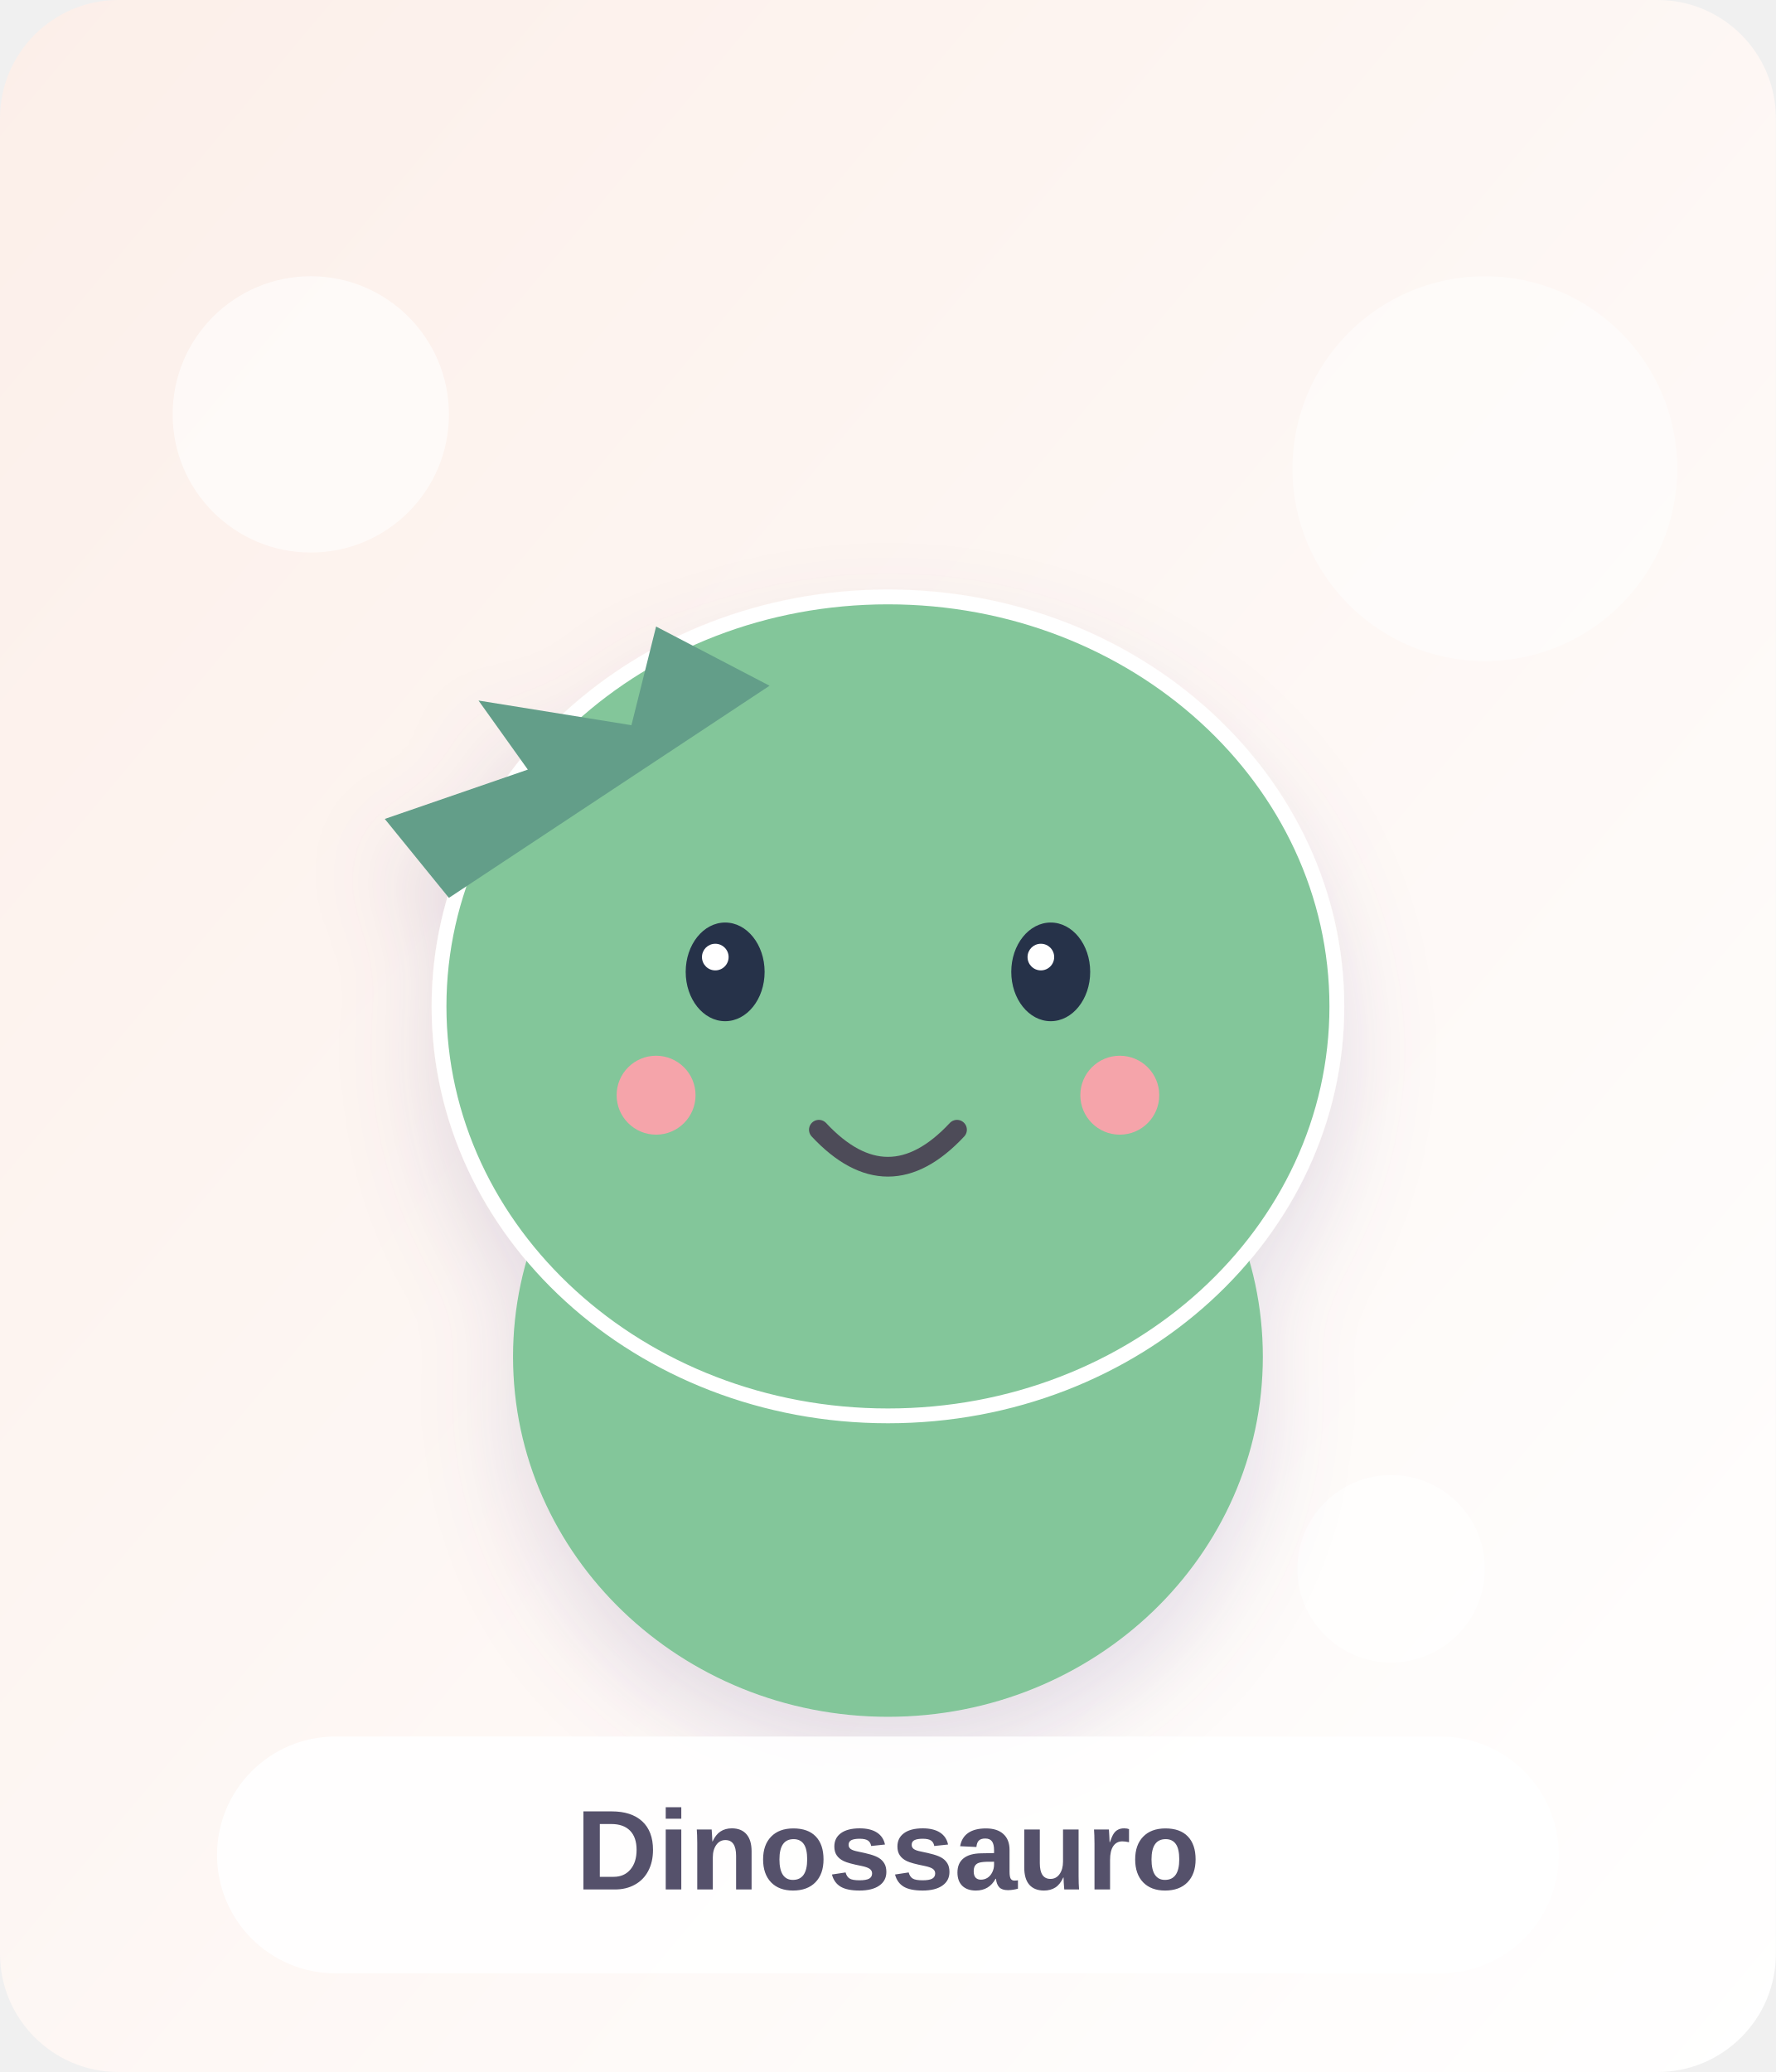
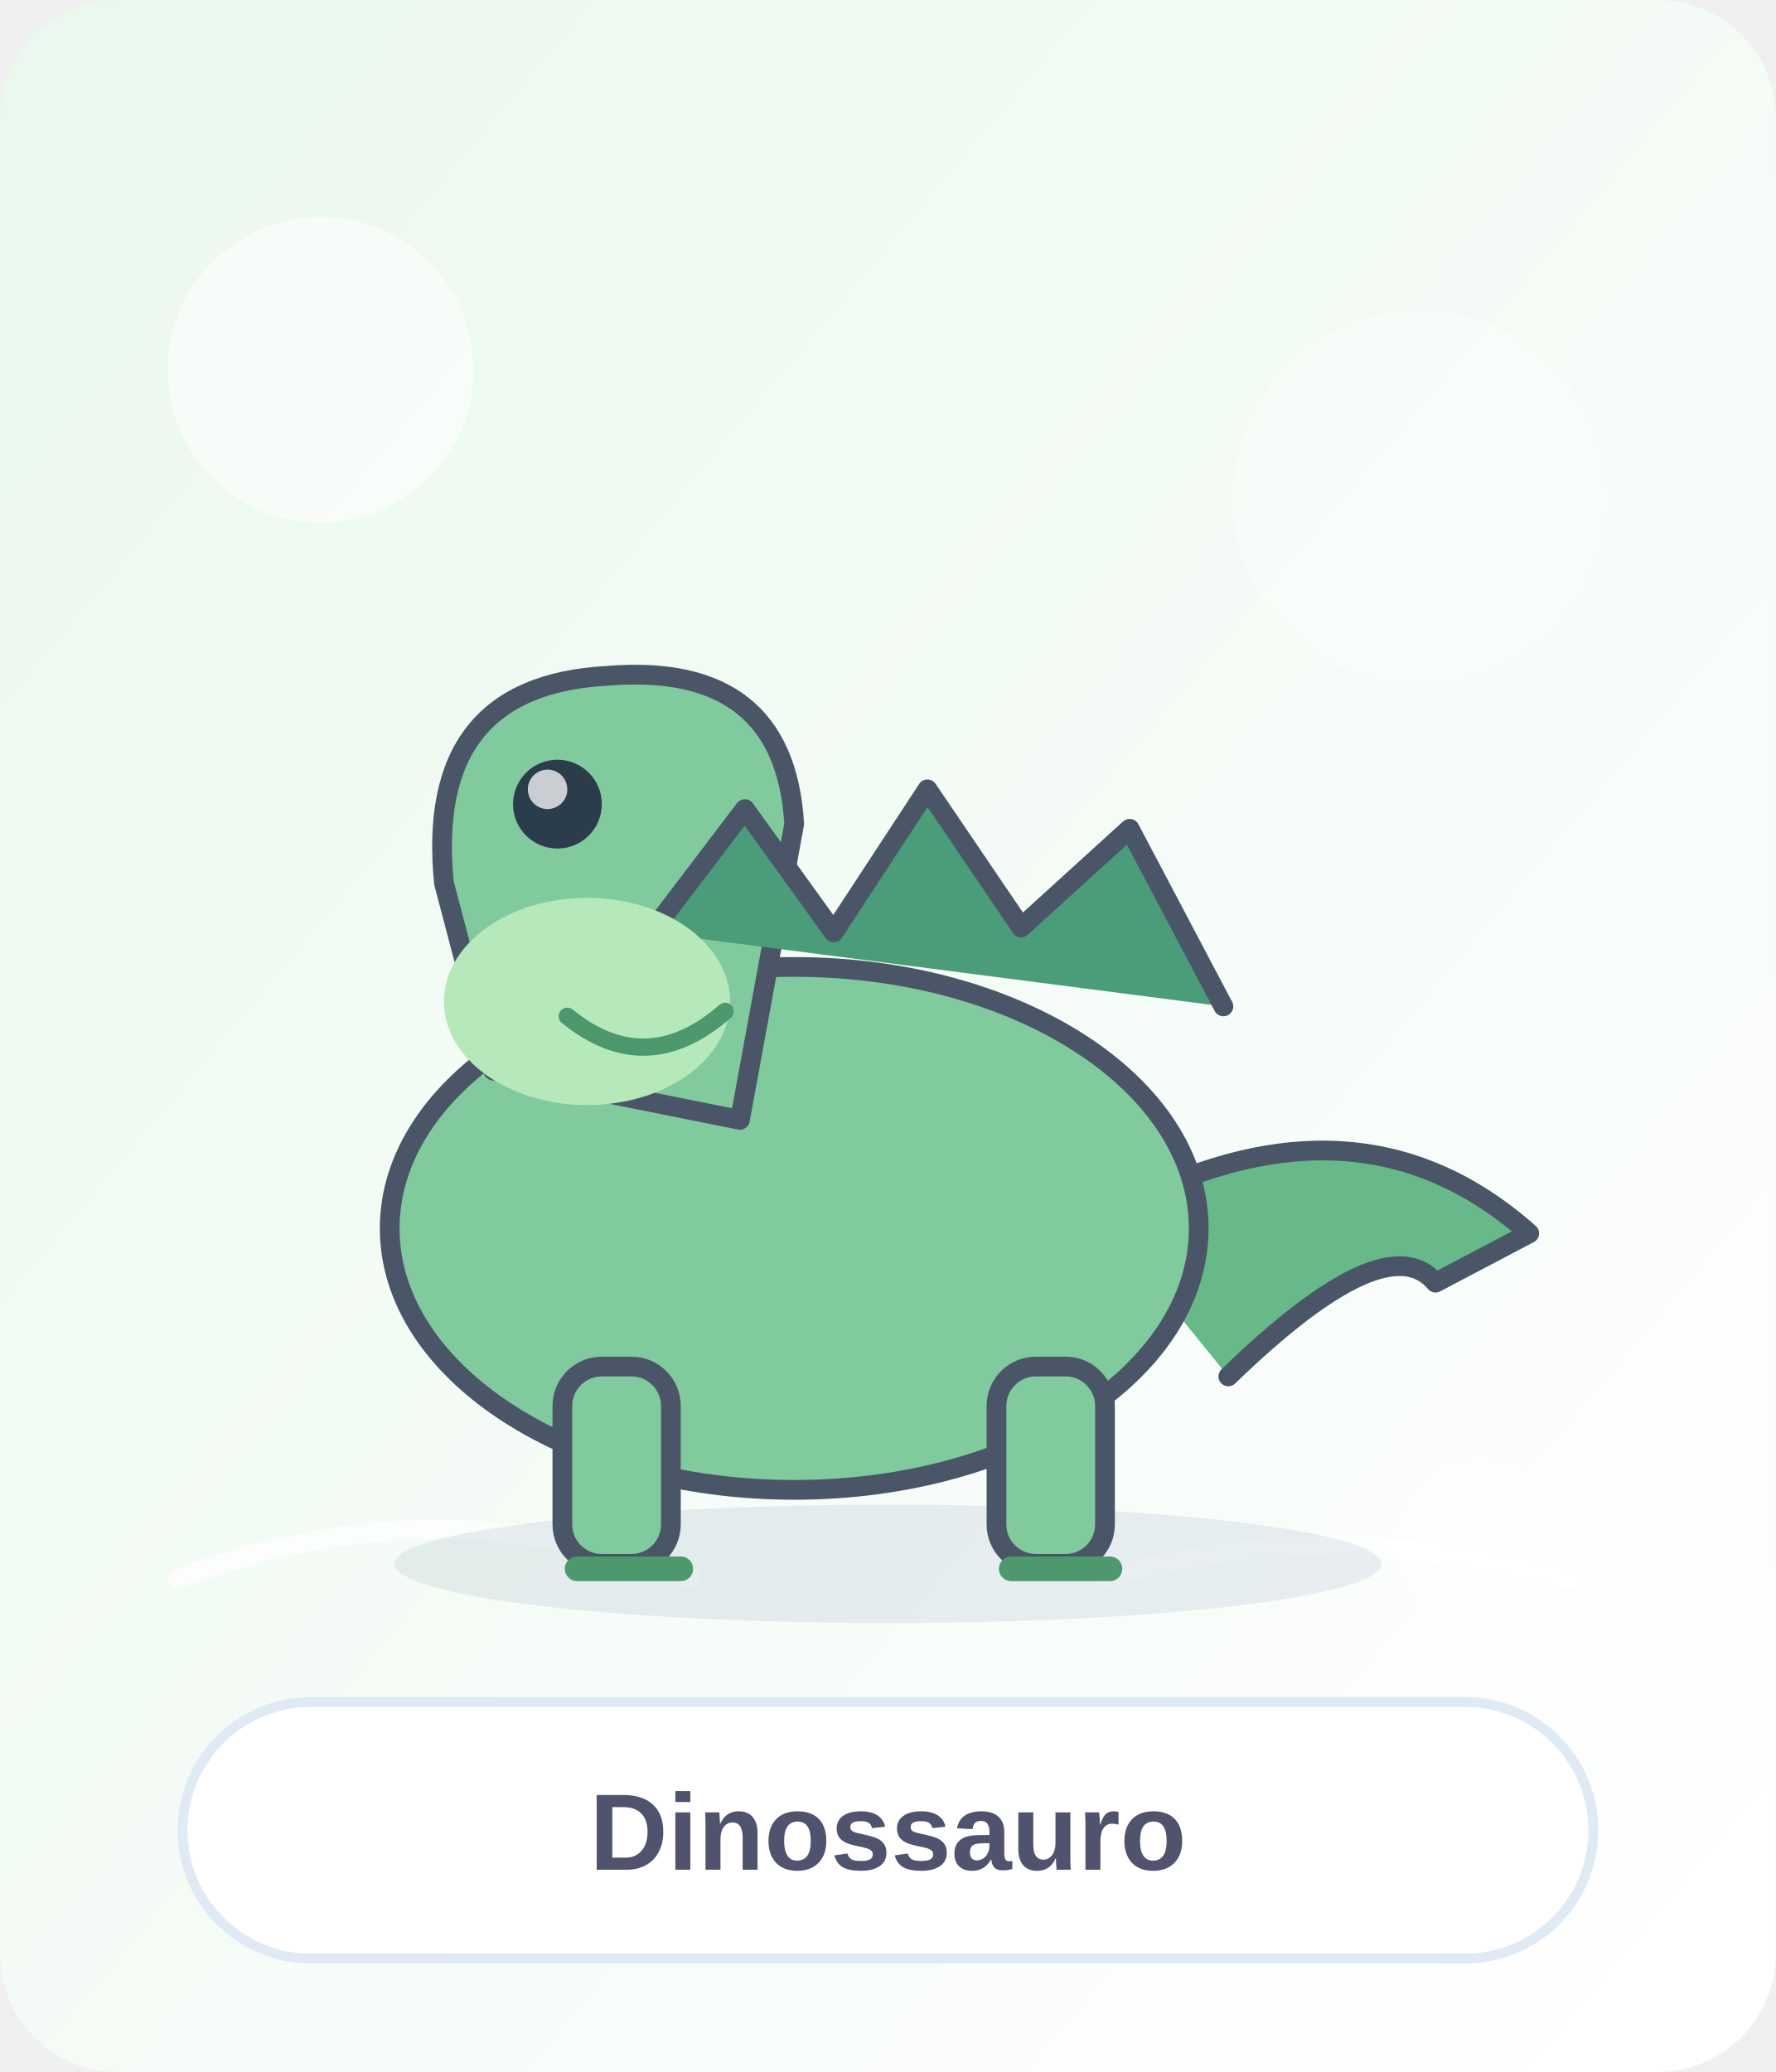
- <svg xmlns="http://www.w3.org/2000/svg" width="360" height="420" viewBox="0 0 360 420" role="img" aria-label="Ilustração de Dinossauro">
+ <svg xmlns="http://www.w3.org/2000/svg" width="360" height="420" viewBox="0 0 360 420" role="img" aria-label="Ilustração infantil de Dinossauro">
  <defs>
    <linearGradient id="bg" x1="0" y1="0" x2="1" y2="1">
-       <stop stop-color="#FCEFE9" />
+       <stop stop-color="#EAF8ED" />
      <stop offset="1" stop-color="#FFFFFF" />
    </linearGradient>
-     <filter id="shadow" x="-30%" y="-30%" width="160%" height="160%">
-       <feDropShadow dx="0" dy="9" stdDeviation="9" flood-color="#7D6C9C" flood-opacity=".20" />
-     </filter>
  </defs>
  <rect width="360" height="420" rx="24" fill="url(#bg)" />
-   <circle cx="63" cy="84" r="28" fill="#FFFFFF99" />
-   <circle cx="301" cy="95" r="39" fill="#FFFFFF77" />
-   <circle cx="282" cy="318" r="19" fill="#FFFFFFB2" />
-   <g filter="url(#shadow)">
-     <ellipse cx="180" cy="275" rx="76" ry="73" fill="#83C69A" stroke="none" stroke-width="0" />
-     <ellipse cx="180" cy="204" rx="91" ry="83" fill="#83C69A" stroke="#FFFFFF" stroke-width="3" />
-     <path d="M91 182 L78 166 L107 156 L97 142 L128 147 L133 127 L156 139" fill="#639E89" stroke="none" stroke-width="0" stroke-linecap="round" stroke-linejoin="round" />
-     <ellipse cx="147" cy="197" rx="8" ry="10" fill="#26324A" stroke="none" stroke-width="0" />
-     <ellipse cx="213" cy="197" rx="8" ry="10" fill="#26324A" stroke="none" stroke-width="0" />
-     <circle cx="145" cy="194" r="2.7" fill="#FFFFFF" />
-     <circle cx="211" cy="194" r="2.7" fill="#FFFFFF" />
-     <circle cx="133" cy="222" r="8" fill="#F5A4AA" />
-     <circle cx="227" cy="222" r="8" fill="#F5A4AA" />
-     <path d="M166 229 Q180 244 194 229" fill="none" stroke="#4E4B58" stroke-width="4" stroke-linecap="round" stroke-linejoin="round" />
+   <circle cx="65" cy="75" r="31" fill="#FFFFFF" opacity=".54" />
+   <circle cx="288" cy="101" r="38" fill="#FFFFFF" opacity=".35" />
+   <circle cx="300" cy="313" r="18" fill="#FFFFFF" opacity=".46" />
+   <path d="M36 320 Q90 300 140 320 M224 320 Q266 307 318 320" fill="none" stroke="#FFFFFF" stroke-opacity=".65" stroke-width="4" stroke-linecap="round" />
+   <ellipse cx="180" cy="317" rx="100" ry="12" fill="#6380A4" opacity=".13" />
+   <g>
+     <path d="M223 247 Q274 218 310 250 L291 260 Q281 248 249 279" fill="#68B98A" stroke="#4A5667" stroke-width="4" stroke-linejoin="round" stroke-linecap="round" />
+     <ellipse cx="161" cy="249" rx="82" ry="53" fill="#80CA9D" stroke="#4A5667" stroke-width="4" />
+     <path d="M100 217 L90 179 Q86 139 123 137 Q159 134 161 167 L150 227 Z" fill="#80CA9D" stroke="#4A5667" stroke-width="4" stroke-linejoin="round" stroke-linecap="round" />
+     <path d="M132 189 L151 164 L169 189 L188 160 L207 188 L229 168 L248 204" fill="#4A9D78" stroke="#4A5667" stroke-width="4" stroke-linejoin="round" stroke-linecap="round" />
+     <circle cx="113" cy="163" r="9" fill="#2B3D4A" stroke="none" stroke-width="0" />
+     <circle cx="111" cy="160" r="4" fill="#fff" stroke="none" stroke-width="0" opacity=".75" />
+     <ellipse cx="119" cy="203" rx="29" ry="21" fill="#B5E8BA" stroke="none" stroke-width="0" />
+     <rect x="114" y="277" width="22" height="40" rx="8" fill="#80CA9D" stroke="#4A5667" stroke-width="4" />
+     <rect x="202" y="277" width="22" height="40" rx="8" fill="#80CA9D" stroke="#4A5667" stroke-width="4" />
+     <path d="M117 318 H138 M205 318 H225" fill="none" stroke="#4D986C" stroke-width="5" stroke-linejoin="round" stroke-linecap="round" />
+     <path d="M115 206 Q131 219 147 205" fill="none" stroke="#4D986C" stroke-width="3.5" stroke-linejoin="round" stroke-linecap="round" />
  </g>
-   <rect x="44" y="352" width="272" height="48" rx="24" fill="#FFFFFFE9" />
-   <text x="180" y="383" font-family="Verdana,Arial,sans-serif" font-weight="bold" font-size="23" text-anchor="middle" fill="#55516B">Dinossauro</text>
+   <rect x="37" y="345" width="286" height="52" rx="26" fill="#FFFFFF" fill-opacity=".96" stroke="#DFEAF4" stroke-width="2" />
+   <text x="180" y="379" font-family="Verdana, Arial, sans-serif" font-weight="bold" font-size="22" text-anchor="middle" fill="#4F536D">Dinossauro</text>
</svg>
